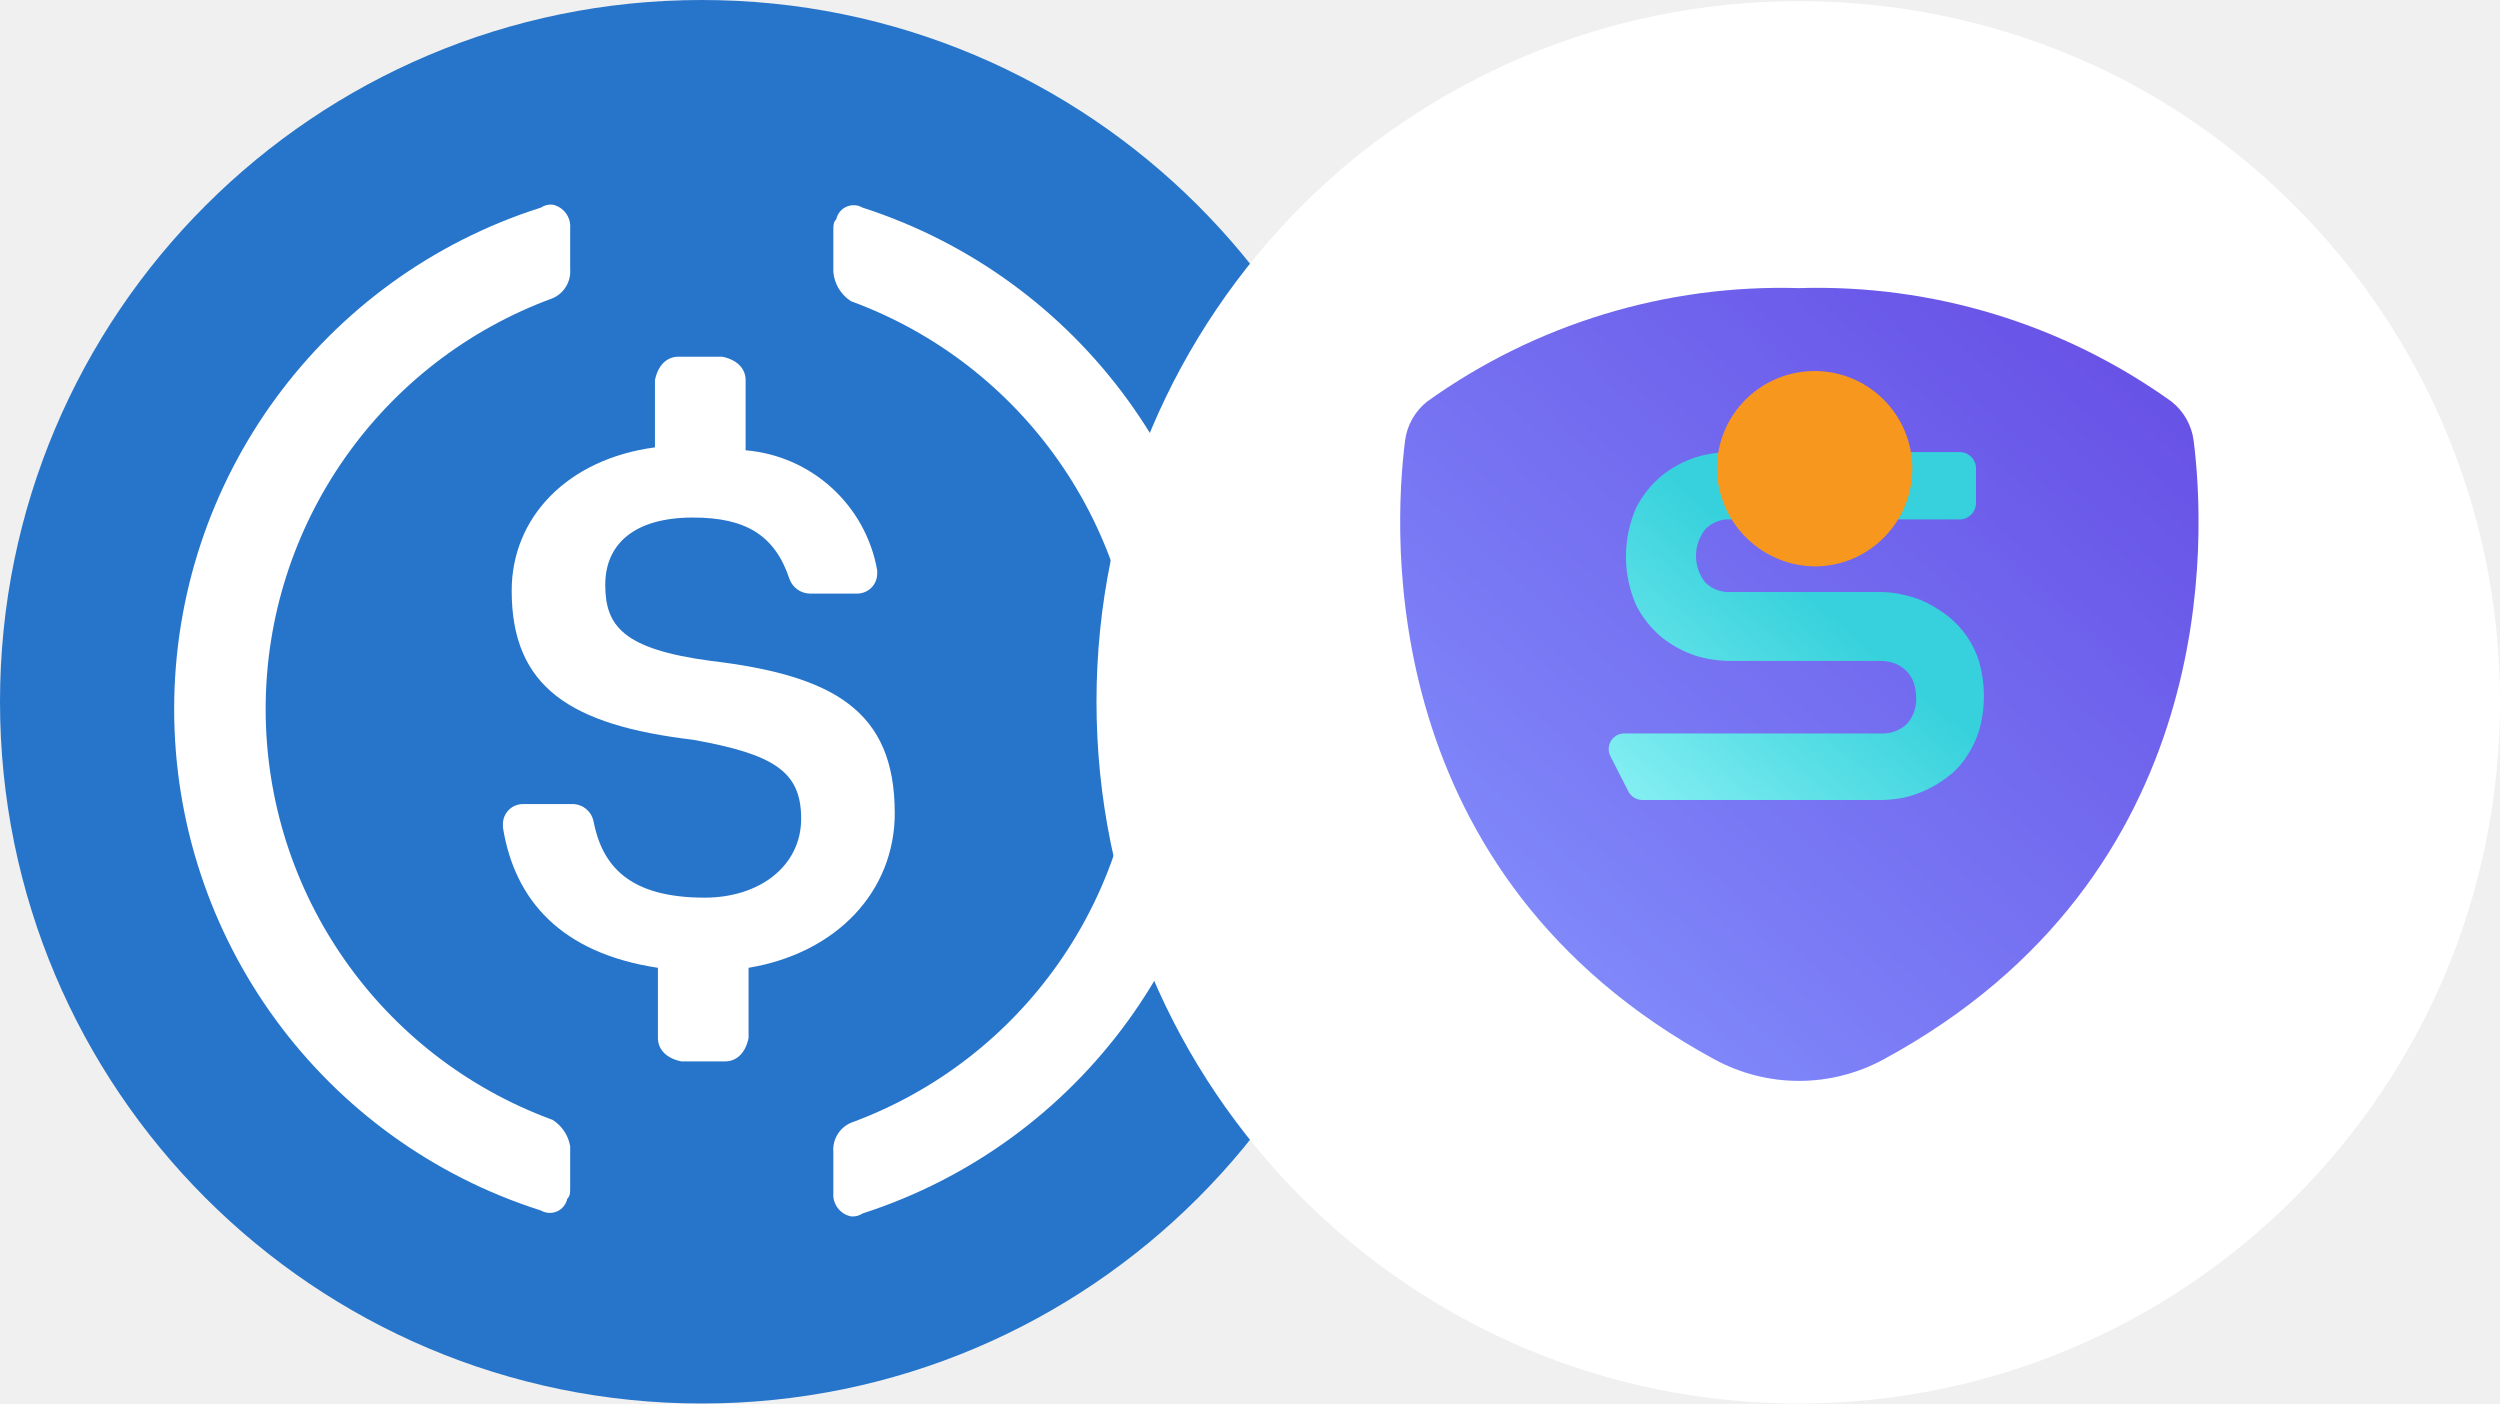
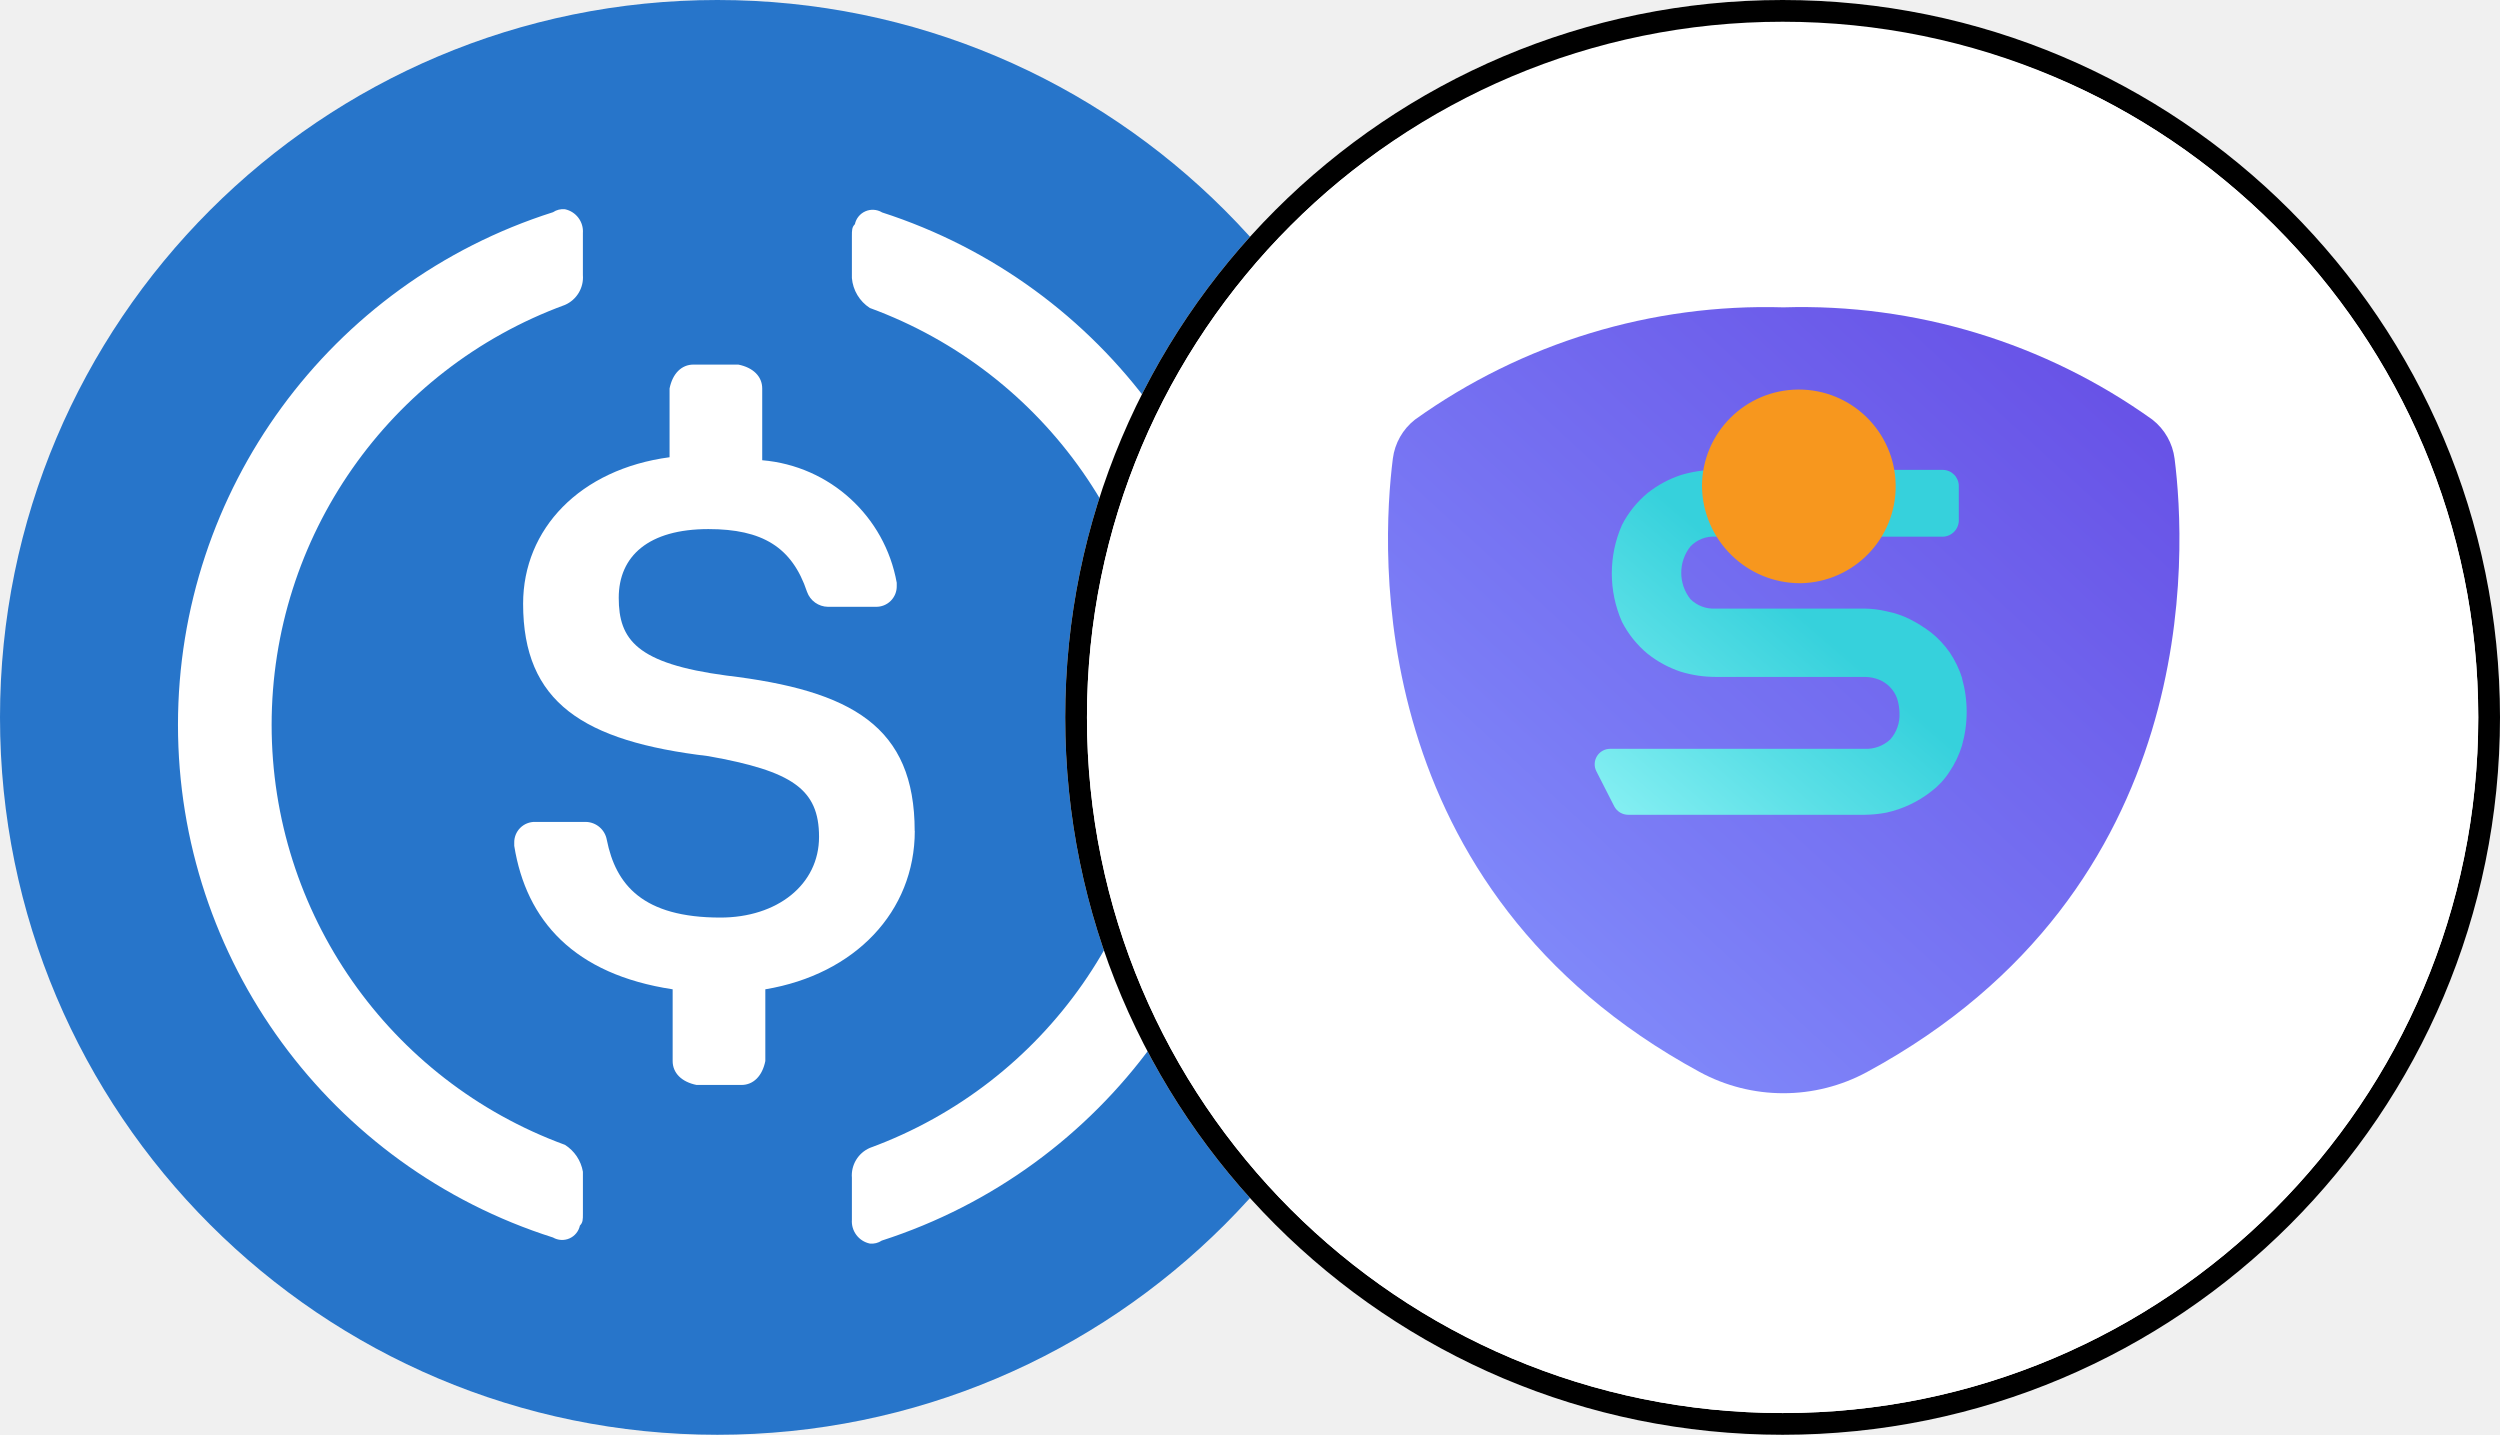
- <svg xmlns="http://www.w3.org/2000/svg" width="114" height="64" viewBox="0 0 114 64">
+ <svg xmlns="http://www.w3.org/2000/svg" width="115" height="66" viewBox="0 0 115 66">
  <defs>
    <style>
-       .cls-1 {
+       .cls-1, .cls-4 {
        fill: #fff;
      }

      .cls-2 {
        clip-path: url(#clip-path);
      }

      .cls-3 {
        fill: #2775ca;
      }

      .cls-4 {
+         stroke: #000;
+       }
+ 
+       .cls-5 {
        clip-path: url(#clip-path-2);
      }

-       .cls-5 {
+       .cls-6 {
        fill: url(#radial-gradient);
-       }
- 
-       .cls-6 {
-         fill: url(#radial-gradient-2);
      }

      .cls-7 {
        fill: url(#linear-gradient);
      }

      .cls-8 {
        fill: url(#linear-gradient-2);
      }

      .cls-9 {
        fill: url(#linear-gradient-3);
      }
+ 
+       .cls-10 {
+         fill: url(#radial-gradient-2);
+       }
+ 
+       .cls-11 {
+         stroke: none;
+       }
+ 
+       .cls-12 {
+         fill: none;
+       }
    </style>
    <clipPath id="clip-path">
-       <circle id="Ellipse_2549" data-name="Ellipse 2549" class="cls-1" cx="32" cy="32" r="32" transform="translate(-20159 -22253)" />
+       <circle id="Ellipse_5549" data-name="Ellipse 5549" class="cls-1" cx="33" cy="33" r="33" transform="translate(-20159 -22253)" />
    </clipPath>
    <clipPath id="clip-path-2">
-       <circle id="Ellipse_1805" data-name="Ellipse 1805" class="cls-1" cx="32" cy="32" r="32" />
+       <path id="Path_40615" data-name="Path 40615" class="cls-1" d="M32,0A32,32,0,1,1,0,32,32,32,0,0,1,32,0Z" />
    </clipPath>
    <radialGradient id="radial-gradient" cx="0.468" cy="0.494" r="0.576" gradientTransform="matrix(0.752, 0.591, 0.434, -0.636, -3.907, 13.428)" gradientUnits="objectBoundingBox">
      <stop offset="0" stop-color="#88f5f8" stop-opacity="0.698" />
      <stop offset="0.73" stop-color="#88f5f8" stop-opacity="0" />
-     </radialGradient>
-     <radialGradient id="radial-gradient-2" cx="0.49" cy="0.476" r="0.459" gradientTransform="matrix(0.628, -0.763, -0.891, -0.779, 4.014, 7.937)" gradientUnits="objectBoundingBox">
-       <stop offset="0" stop-color="#b4a7fe" stop-opacity="0.698" />
-       <stop offset="0.46" stop-color="#b4a7fe" stop-opacity="0" />
    </radialGradient>
    <linearGradient id="linear-gradient" x1="0.148" y1="1.143" x2="1.28" y2="-0.092" gradientUnits="objectBoundingBox">
      <stop offset="0" stop-color="#8697ff" />
      <stop offset="0.29" stop-color="#7a7bf5" />
      <stop offset="0.76" stop-color="#6853e7" />
      <stop offset="1" stop-color="#6144e1" />
    </linearGradient>
    <linearGradient id="linear-gradient-2" x1="0.126" y1="1.595" x2="0.911" y2="0.75" gradientUnits="objectBoundingBox">
      <stop offset="0" stop-color="#afffff" />
      <stop offset="0.68" stop-color="#5adfe6" />
      <stop offset="1" stop-color="#36d1dc" />
    </linearGradient>
    <linearGradient id="linear-gradient-3" x1="0.87" y1="2.966" x2="0.154" y2="3.681" gradientUnits="objectBoundingBox">
      <stop offset="0" stop-color="#f7971e" />
      <stop offset="0.16" stop-color="#f9a616" />
      <stop offset="0.47" stop-color="#fcbe0a" />
      <stop offset="0.76" stop-color="#fecd03" />
      <stop offset="1" stop-color="#ffd200" />
    </linearGradient>
+     <radialGradient id="radial-gradient-2" cx="0.49" cy="0.476" r="0.459" gradientTransform="matrix(0.628, -0.763, -0.891, -0.779, 4.014, 7.937)" gradientUnits="objectBoundingBox">
+       <stop offset="0" stop-color="#b4a7fe" stop-opacity="0.698" />
+       <stop offset="0.46" stop-color="#b4a7fe" stop-opacity="0" />
+     </radialGradient>
  </defs>
-   <g id="Group_13426" data-name="Group 13426" transform="translate(20660 24675)">
-     <g id="Mask_Group_560" data-name="Mask Group 560" class="cls-2" transform="translate(-501 -2422)">
+   <g id="Group_20073" data-name="Group 20073" transform="translate(20513 24671)">
+     <g id="Mask_Group_755" data-name="Mask Group 755" class="cls-2" transform="translate(-354 -2418)">
      <g id="usd-coin-usdc-logo" transform="translate(-20159 -22253)">
-         <path id="Path_32474" data-name="Path 32474" class="cls-3" d="M32,64A32,32,0,1,0,0,32,31.923,31.923,0,0,0,32,64Z" />
-         <path id="Path_32475" data-name="Path 32475" class="cls-1" d="M40.8,37.067c0-4.667-2.8-6.267-8.4-6.933-4-.533-4.8-1.6-4.8-3.467s1.333-3.067,4-3.067c2.4,0,3.733.8,4.4,2.8a1,1,0,0,0,.933.667h2.133A.911.911,0,0,0,40,26.133V26a6.661,6.661,0,0,0-6-5.467v-3.2c0-.533-.4-.933-1.067-1.067h-2c-.533,0-.933.4-1.067,1.067V20.4c-4,.533-6.533,3.2-6.533,6.533,0,4.4,2.667,6.133,8.267,6.8,3.733.667,4.933,1.467,4.933,3.6s-1.867,3.6-4.4,3.6c-3.467,0-4.667-1.467-5.067-3.467a.974.974,0,0,0-.933-.8H23.867a.911.911,0,0,0-.933.933v.133c.533,3.333,2.667,5.733,7.067,6.4v3.2c0,.533.4.933,1.067,1.067h2c.533,0,.933-.4,1.067-1.067v-3.2c4-.667,6.667-3.467,6.667-7.067Z" />
-         <path id="Path_32476" data-name="Path 32476" class="cls-1" d="M25.2,51.067a19.952,19.952,0,0,1,0-37.467,1.338,1.338,0,0,0,.8-1.333V10.4a1.013,1.013,0,0,0-.8-1.067.8.8,0,0,0-.533.133,23.994,23.994,0,0,0,0,45.733.811.811,0,0,0,1.2-.533C26,54.533,26,54.4,26,54.133V52.267A1.776,1.776,0,0,0,25.2,51.067Zm14.133-41.6a.811.811,0,0,0-1.2.533c-.133.133-.133.267-.133.533V12.4a1.769,1.769,0,0,0,.8,1.333,19.952,19.952,0,0,1,0,37.467,1.338,1.338,0,0,0-.8,1.333V54.4a1.013,1.013,0,0,0,.8,1.067.8.8,0,0,0,.533-.133,24.1,24.1,0,0,0,0-45.867Z" />
+         <path id="Path_40616" data-name="Path 40616" class="cls-3" d="M33,66A33,33,0,1,0,0,33,32.921,32.921,0,0,0,33,66Z" />
+         <path id="Path_40617" data-name="Path 40617" class="cls-1" d="M41.358,37.717c0-4.812-2.888-6.462-8.663-7.15-4.125-.55-4.95-1.65-4.95-3.575s1.375-3.162,4.125-3.162c2.475,0,3.85.825,4.537,2.888a1.034,1.034,0,0,0,.963.687h2.2a.94.94,0,0,0,.963-.962V26.3a6.869,6.869,0,0,0-6.188-5.637v-3.3c0-.55-.412-.963-1.1-1.1H31.183c-.55,0-.963.413-1.1,1.1v3.162c-4.125.55-6.737,3.3-6.737,6.738,0,4.537,2.75,6.325,8.525,7.012,3.85.687,5.088,1.512,5.088,3.713S35.033,41.7,32.421,41.7c-3.575,0-4.813-1.513-5.225-3.575a1,1,0,0,0-.962-.825H23.9a.94.94,0,0,0-.962.963V38.4c.55,3.437,2.75,5.912,7.287,6.6v3.3c0,.55.413.962,1.1,1.1h2.063c.55,0,.963-.412,1.1-1.1V45c4.125-.688,6.875-3.575,6.875-7.288Z" transform="translate(0.717 0.508)" />
+         <path id="Path_40618" data-name="Path 40618" class="cls-1" d="M25.74,52.371a20.576,20.576,0,0,1,0-38.637,1.38,1.38,0,0,0,.825-1.375V10.433a1.045,1.045,0,0,0-.825-1.1.828.828,0,0,0-.55.137,24.743,24.743,0,0,0,0,47.163.836.836,0,0,0,1.238-.55c.138-.137.138-.275.138-.55V53.608A1.831,1.831,0,0,0,25.74,52.371Zm14.575-42.9a.836.836,0,0,0-1.238.55c-.138.138-.138.275-.138.55V12.5a1.824,1.824,0,0,0,.825,1.375,20.576,20.576,0,0,1,0,38.637,1.38,1.38,0,0,0-.825,1.375v1.925a1.045,1.045,0,0,0,.825,1.1.828.828,0,0,0,.55-.137,24.849,24.849,0,0,0,0-47.3Z" transform="translate(0.248 0.292)" />
      </g>
    </g>
-     <g id="Mask_Group_557" data-name="Mask Group 557" class="cls-4" transform="translate(-20610 -24675)">
+     <g id="Ellipse_5546" data-name="Ellipse 5546" class="cls-4" transform="translate(-20464 -24671)">
+       <circle class="cls-11" cx="33" cy="33" r="33" />
+       <circle class="cls-12" cx="33" cy="33" r="32.5" />
+     </g>
+     <g id="Mask_Group_754" data-name="Mask Group 754" class="cls-5" transform="translate(-20463 -24670)">
      <g id="Layer_2" data-name="Layer 2" transform="translate(-35.22 -42.091)">
        <g id="Layer_1" data-name="Layer 1" transform="translate(8.854 -1.671)">
-           <g id="Group_13420" data-name="Group 13420" transform="translate(0)">
-             <path id="Path_32459" data-name="Path 32459" class="cls-1" d="M51.173,82.671A32.279,32.279,0,1,0,18.894,50.392,32.279,32.279,0,0,0,51.173,82.671Z" transform="translate(7.227 25.703)" />
-             <path id="Path_32460" data-name="Path 32460" class="cls-5" d="M96.612,101.279c-14.3,19.529-45.949,20.659-70.707,2.55S-7.359,55.185,6.941,35.656,52.89,14.981,77.648,33.073,110.912,81.75,96.612,101.279Z" transform="translate(0.001 11.781)" />
-             <path id="Path_32461" data-name="Path 32461" class="cls-6" d="M109.053,17.093c26.453,22.45,32.8,58.458,14.154,80.44s-55.229,21.611-81.666-.839S8.714,38.219,27.371,16.237,82.584-5.358,109.053,17.093Z" transform="translate(-5.36 0)" />
-             <path id="Path_32462" data-name="Path 32462" class="cls-7" d="M60.766,30.36a2.711,2.711,0,0,0-1.017-1.792A27.711,27.711,0,0,0,42.77,23.4a27.712,27.712,0,0,0-16.947,5.165,2.711,2.711,0,0,0-1.017,1.792c-.533,4.212-1.372,19.8,14.106,28.212a8.07,8.07,0,0,0,7.715,0C62.137,50.164,61.3,34.573,60.766,30.36Z" transform="translate(15.631 33.5)" />
-             <path id="Path_32463" data-name="Path 32463" class="cls-8" d="M45.332,36.016a4.664,4.664,0,0,0-.581-1.21,4.5,4.5,0,0,0-.839-.9,6.458,6.458,0,0,0-1-.629,4.245,4.245,0,0,0-1.049-.355,4.616,4.616,0,0,0-1.017-.129H33.986a1.517,1.517,0,0,1-1.162-.436,1.953,1.953,0,0,1,0-2.421,1.469,1.469,0,0,1,1.162-.452H44.348a.759.759,0,0,0,.823-.71V27.155a.742.742,0,0,0-.742-.742H33.986a5.487,5.487,0,0,0-1.614.242,4.971,4.971,0,0,0-1.517.823,4.68,4.68,0,0,0-1.178,1.469,5.536,5.536,0,0,0,0,4.455,4.681,4.681,0,0,0,1.178,1.469,4.971,4.971,0,0,0,1.517.823,5.488,5.488,0,0,0,1.614.242h6.859a1.791,1.791,0,0,1,.662.129,1.466,1.466,0,0,1,.823.855,2.292,2.292,0,0,1,.113.678,1.7,1.7,0,0,1-.42,1.21,1.614,1.614,0,0,1-1.178.436H29.128a.71.71,0,0,0-.629,1.033l.823,1.614a.726.726,0,0,0,.646.387H40.845a5.648,5.648,0,0,0,1-.1,5.117,5.117,0,0,0,2.05-.968,3.454,3.454,0,0,0,.839-.9,4.439,4.439,0,0,0,.581-1.21,5.681,5.681,0,0,0,0-3.115Z" transform="translate(21.3 37.964)" />
-             <path id="Path_32464" data-name="Path 32464" class="cls-9" d="M34.965,33.829a4.455,4.455,0,1,0-4.551-4.471A4.519,4.519,0,0,0,34.965,33.829Z" transform="translate(24.243 35.761)" />
+           <g id="Group_20072" data-name="Group 20072" transform="translate(0)">
+             <path id="Path_40609" data-name="Path 40609" class="cls-1" d="M51.173,82.671A32.279,32.279,0,1,0,18.894,50.392,32.279,32.279,0,0,0,51.173,82.671Z" transform="translate(7.227 25.703)" />
+             <path id="Path_40610" data-name="Path 40610" class="cls-6" d="M96.612,101.279c-14.3,19.529-45.949,20.659-70.707,2.55S-7.359,55.185,6.941,35.656,52.89,14.981,77.648,33.073,110.912,81.75,96.612,101.279Z" transform="translate(0.001 11.781)" />
+             <path id="Path_40611" data-name="Path 40611" class="cls-7" d="M60.766,30.36a2.711,2.711,0,0,0-1.017-1.792A27.711,27.711,0,0,0,42.77,23.4a27.712,27.712,0,0,0-16.947,5.165,2.711,2.711,0,0,0-1.017,1.792c-.533,4.212-1.372,19.8,14.106,28.212a8.07,8.07,0,0,0,7.715,0C62.137,50.164,61.3,34.573,60.766,30.36Z" transform="translate(15.631 33.5)" />
+             <path id="Path_40612" data-name="Path 40612" class="cls-8" d="M45.332,36.016a4.664,4.664,0,0,0-.581-1.21,4.5,4.5,0,0,0-.839-.9,6.458,6.458,0,0,0-1-.629,4.245,4.245,0,0,0-1.049-.355,4.616,4.616,0,0,0-1.017-.129H33.986a1.517,1.517,0,0,1-1.162-.436,1.953,1.953,0,0,1,0-2.421,1.469,1.469,0,0,1,1.162-.452H44.348a.759.759,0,0,0,.823-.71V27.155a.742.742,0,0,0-.742-.742H33.986a5.487,5.487,0,0,0-1.614.242,4.971,4.971,0,0,0-1.517.823,4.68,4.68,0,0,0-1.178,1.469,5.536,5.536,0,0,0,0,4.455,4.681,4.681,0,0,0,1.178,1.469,4.971,4.971,0,0,0,1.517.823,5.488,5.488,0,0,0,1.614.242h6.859a1.791,1.791,0,0,1,.662.129,1.466,1.466,0,0,1,.823.855,2.292,2.292,0,0,1,.113.678,1.7,1.7,0,0,1-.42,1.21,1.614,1.614,0,0,1-1.178.436H29.128a.71.71,0,0,0-.629,1.033l.823,1.614a.726.726,0,0,0,.646.387H40.845a5.648,5.648,0,0,0,1-.1,5.117,5.117,0,0,0,2.05-.968,3.454,3.454,0,0,0,.839-.9,4.439,4.439,0,0,0,.581-1.21,5.681,5.681,0,0,0,0-3.115Z" transform="translate(21.3 37.964)" />
+             <path id="Path_40613" data-name="Path 40613" class="cls-9" d="M34.965,33.829a4.455,4.455,0,1,0-4.551-4.471A4.519,4.519,0,0,0,34.965,33.829Z" transform="translate(24.243 35.761)" />
+             <path id="Path_40614" data-name="Path 40614" class="cls-10" d="M109.053,17.093c26.453,22.45,32.8,58.458,14.154,80.44s-55.229,21.611-81.666-.839S8.714,38.219,27.371,16.237,82.584-5.358,109.053,17.093Z" transform="translate(-5.36 0)" />
          </g>
        </g>
      </g>
    </g>
  </g>
</svg>
